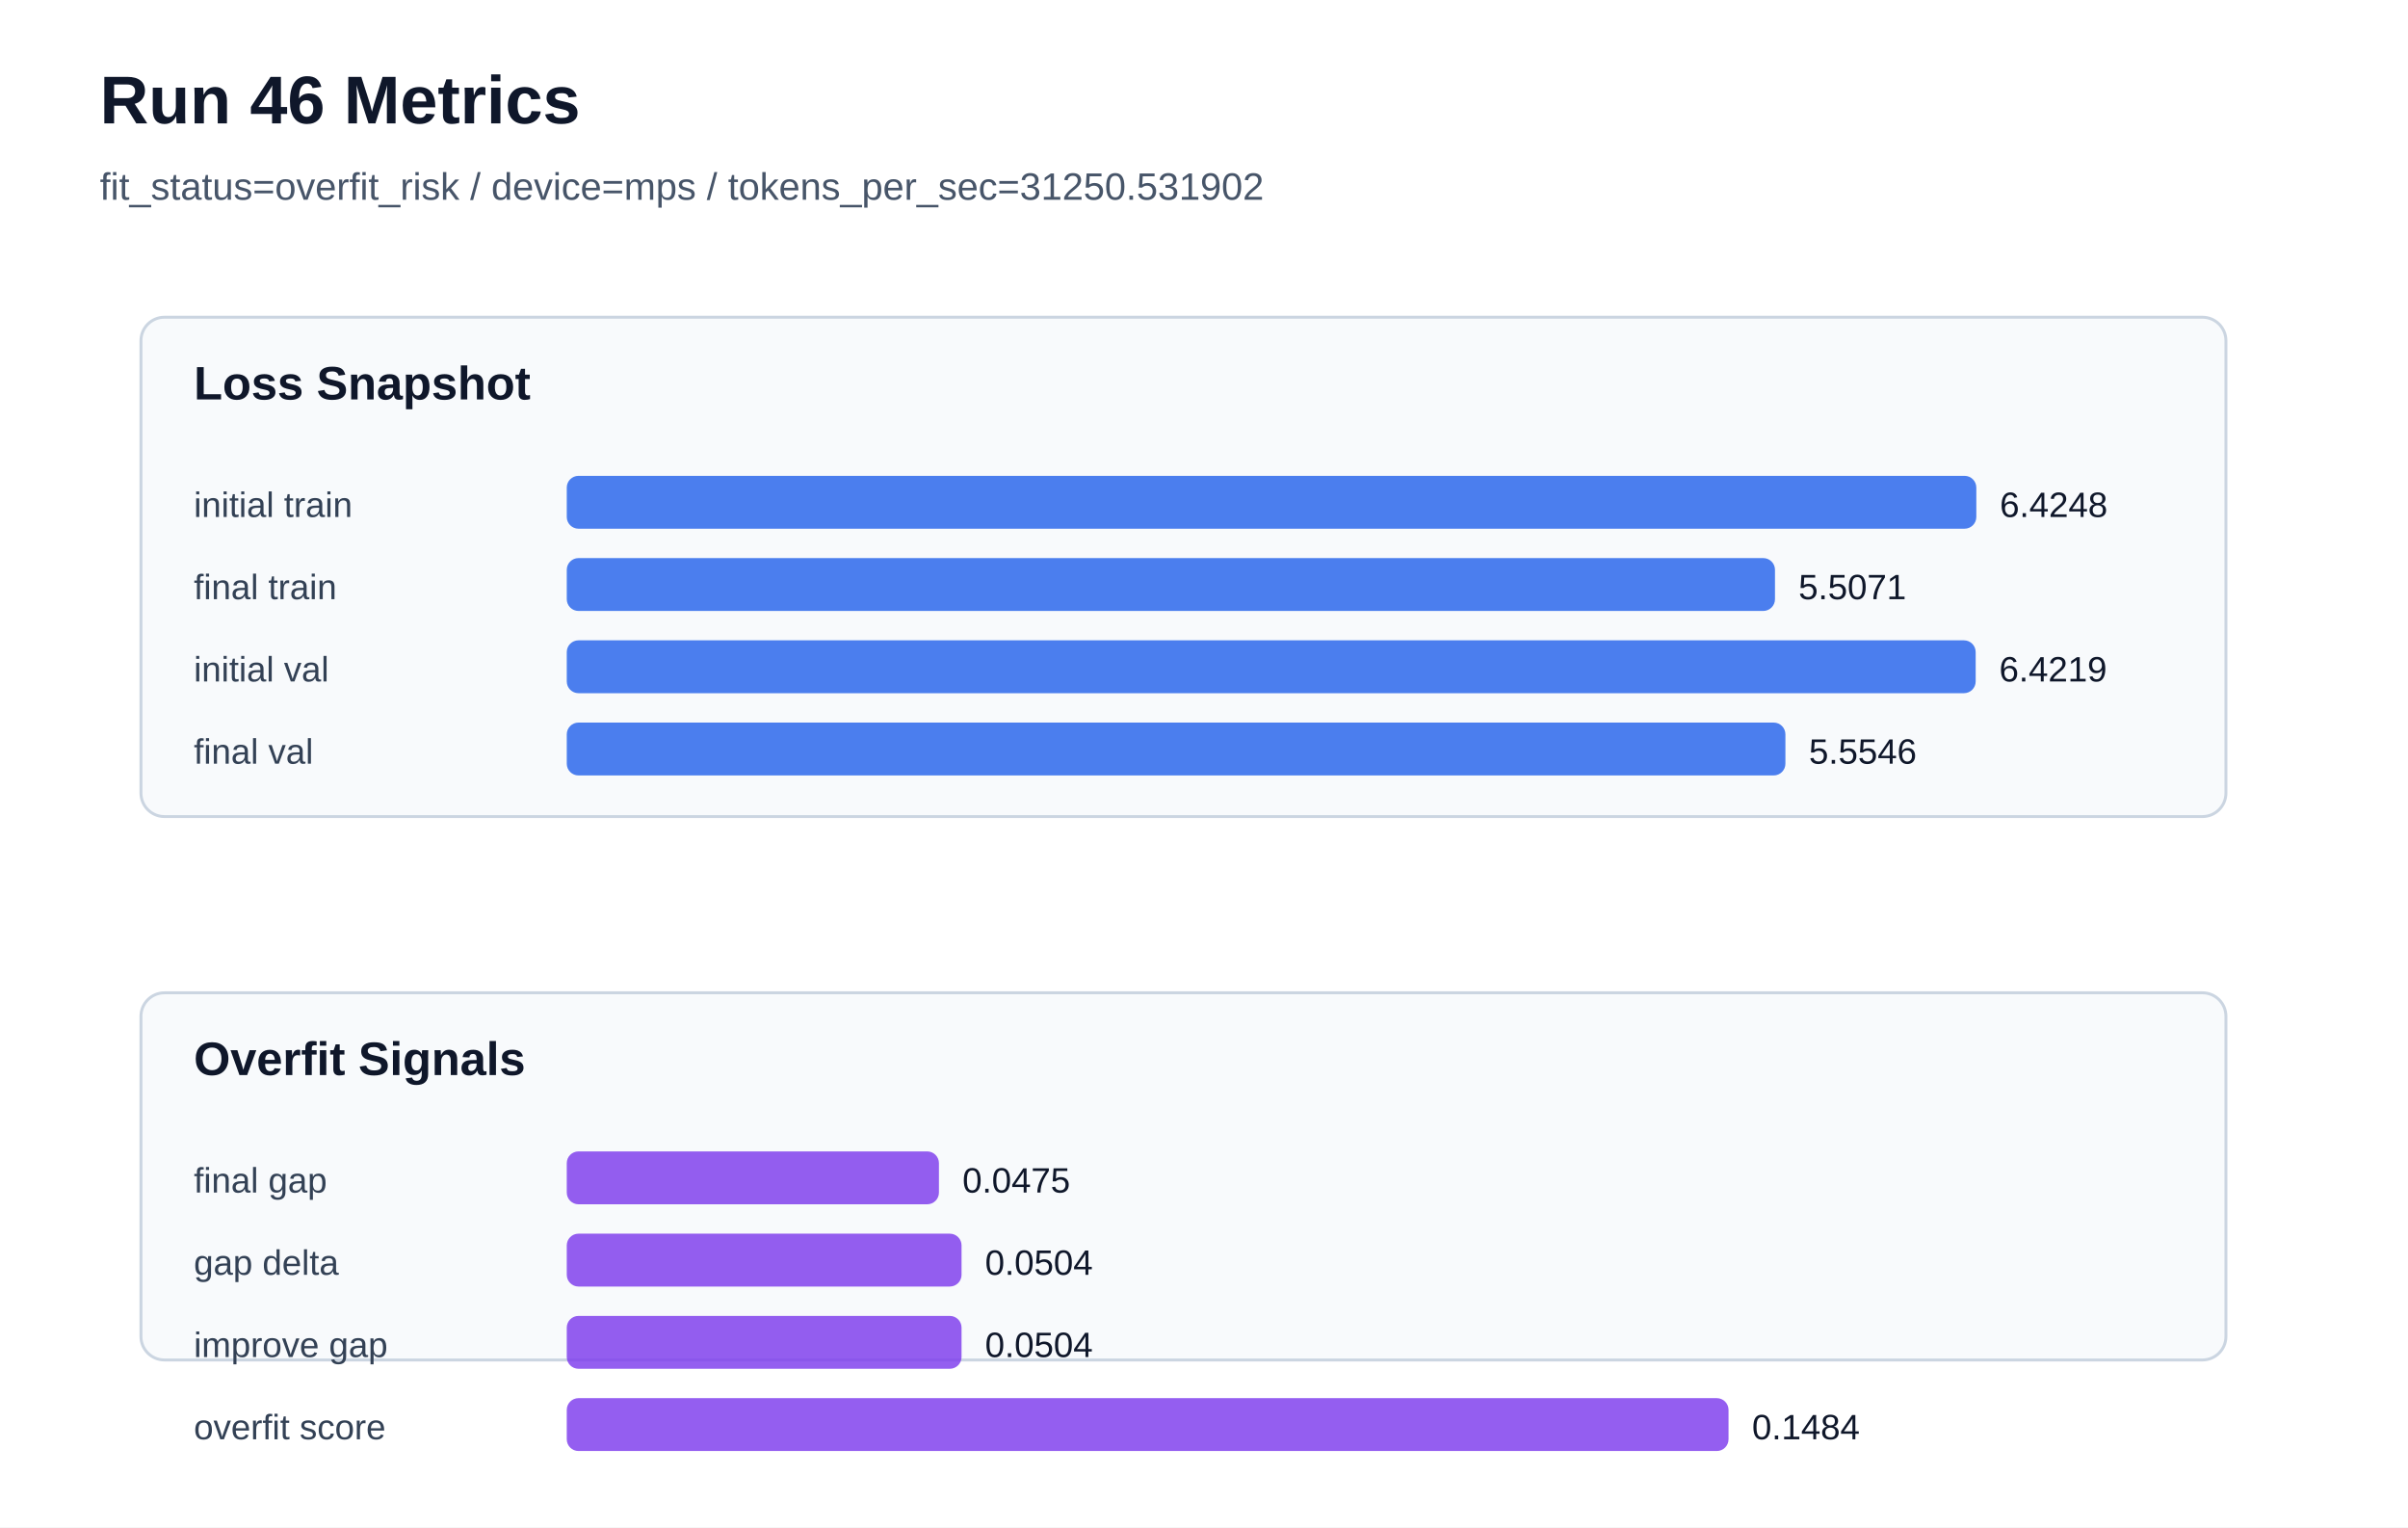
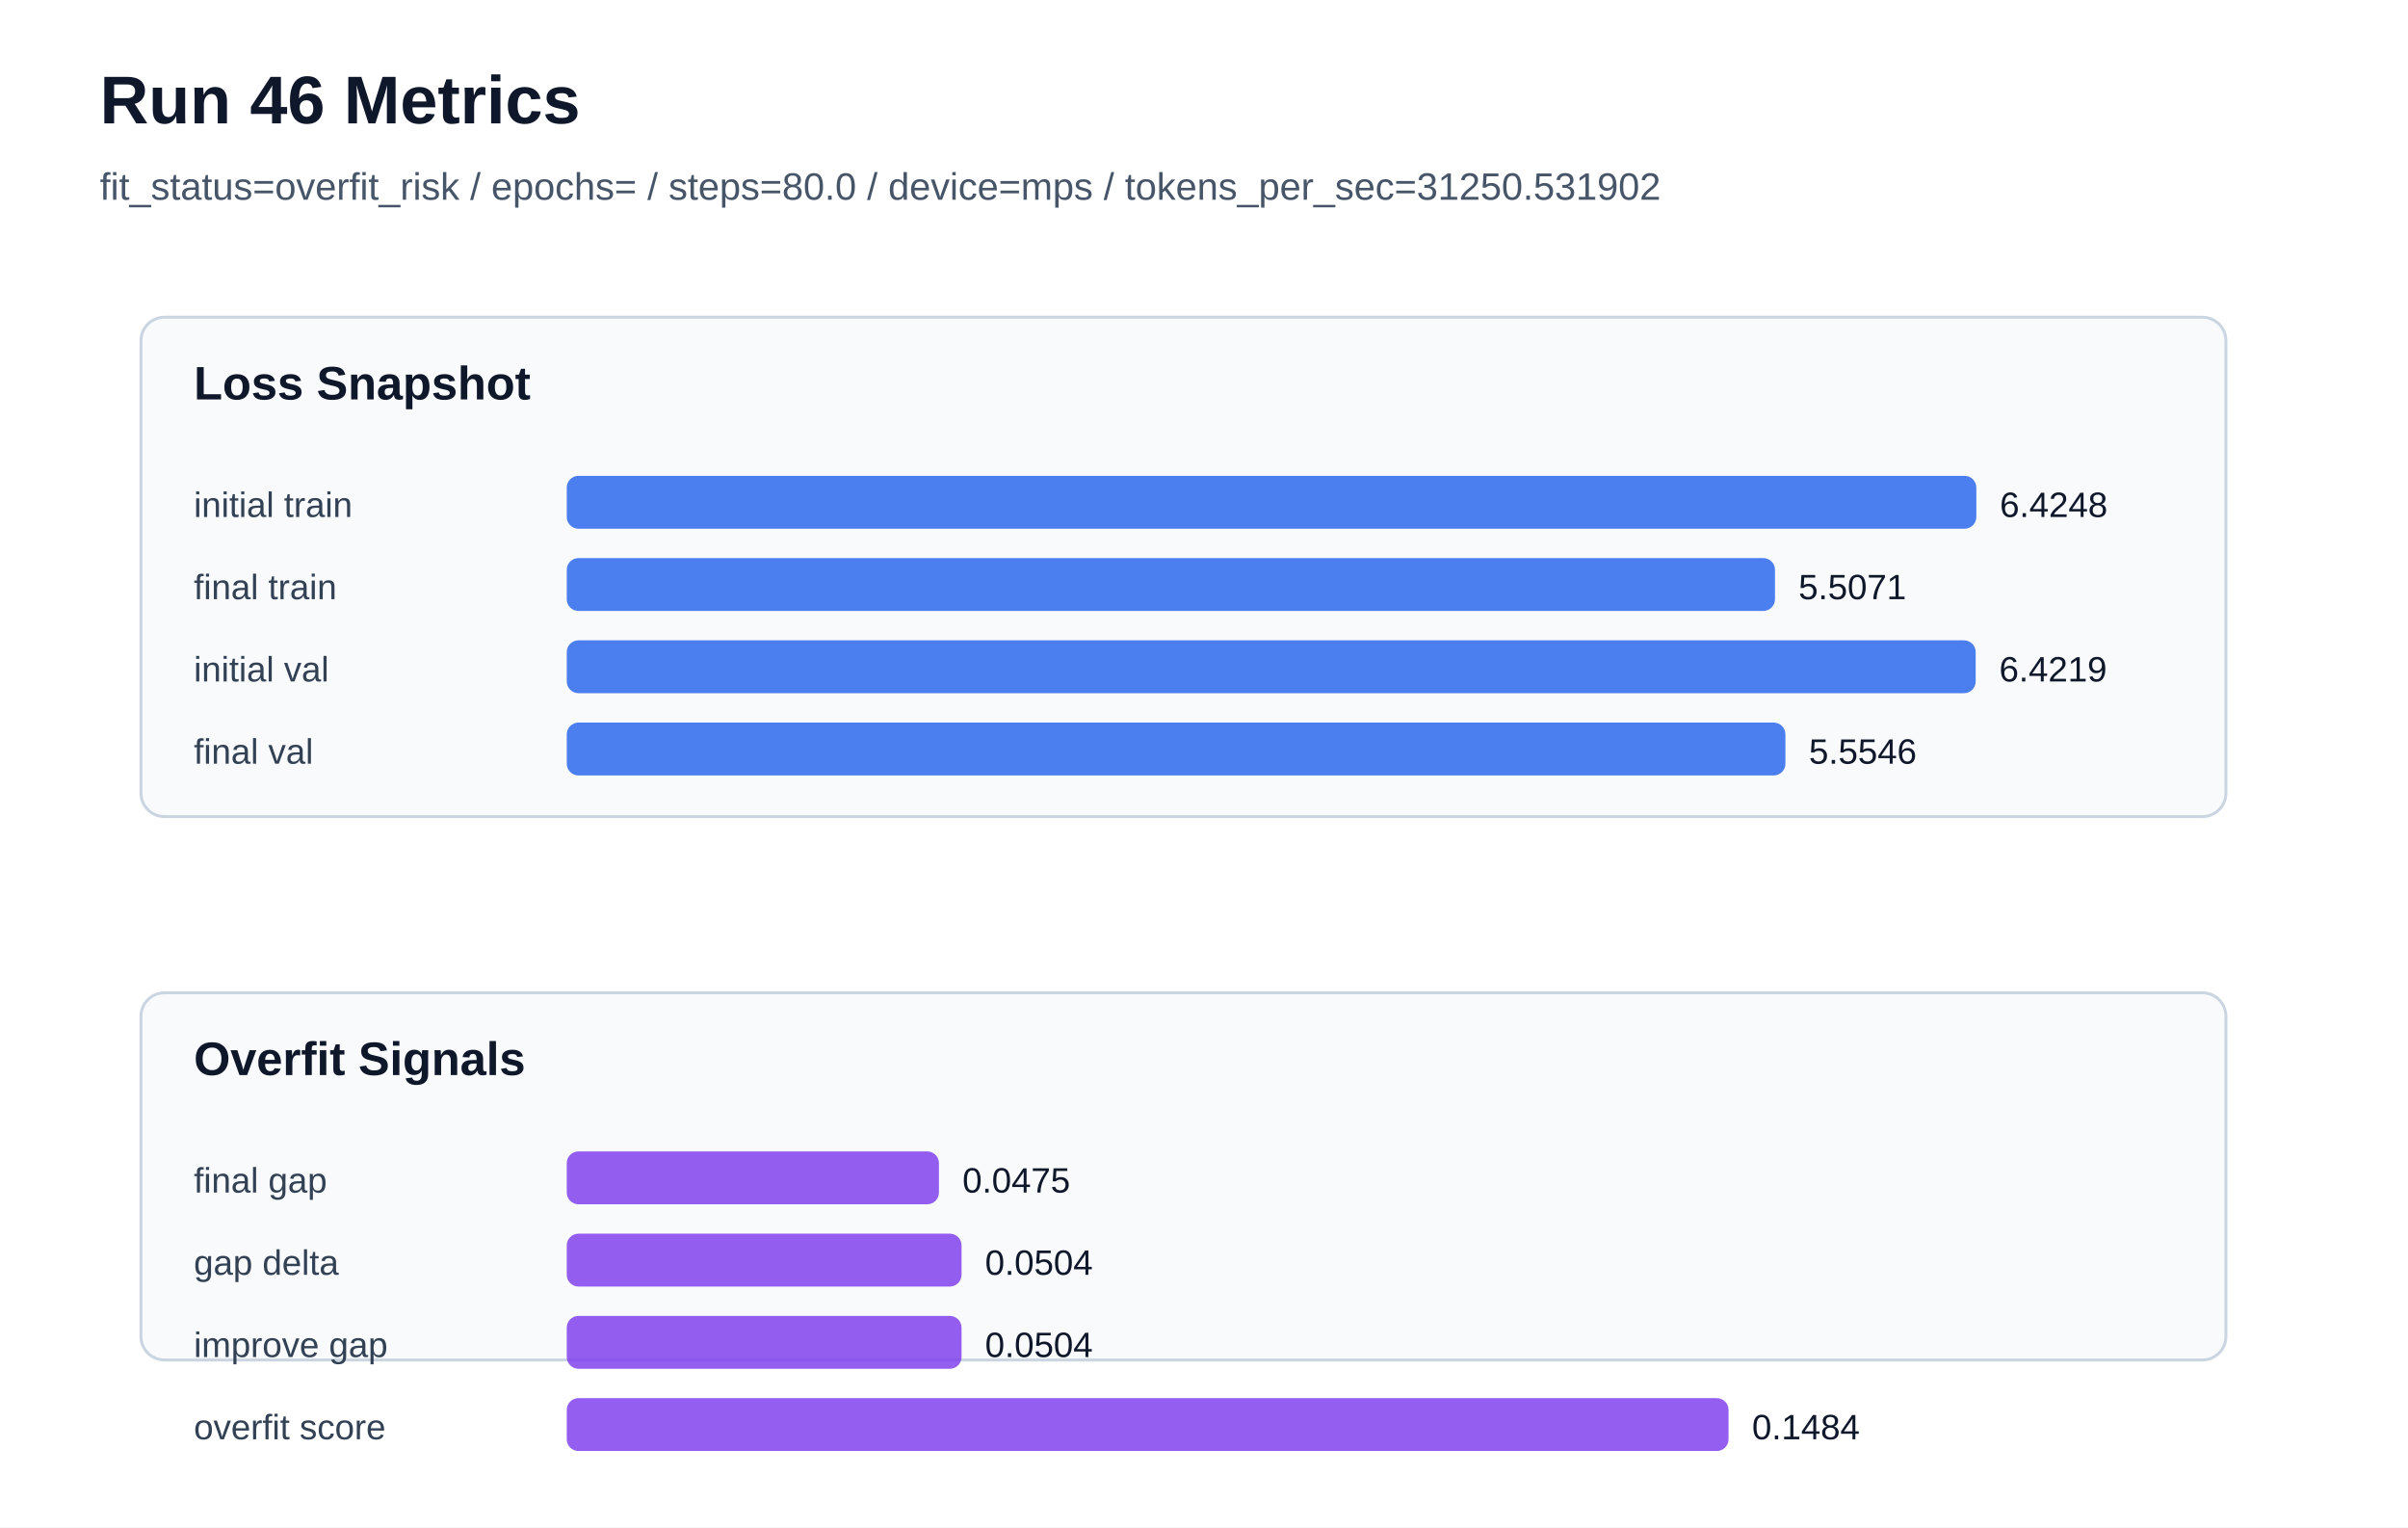
<svg xmlns="http://www.w3.org/2000/svg" width="820" height="520" viewBox="0 0 820 520" role="img">
  <rect width="100%" height="100%" fill="#ffffff" />
  <text x="34.00" y="42.00" font-family="Arial, sans-serif" font-size="23" font-weight="700" fill="#0f172a">Run 46 Metrics</text>
-   <text x="34.00" y="68.00" font-family="Arial, sans-serif" font-size="13" font-weight="400" fill="#475569">fit_status=overfit_risk / device=mps / tokens_per_sec=31250.531902</text>
+   <text x="34.00" y="68.00" font-family="Arial, sans-serif" font-size="13" font-weight="400" fill="#475569">fit_status=overfit_risk / epochs= / steps=80.0 / device=mps / tokens_per_sec=31250.531902</text>
  <rect x="48" y="108" width="710" height="170" rx="8" fill="#f8fafc" stroke="#cbd5e1" />
  <text x="66.00" y="136.00" font-family="Arial, sans-serif" font-size="16" font-weight="700" fill="#0f172a">Loss Snapshot</text>
  <text x="66.00" y="176.00" font-family="Arial, sans-serif" font-size="12" font-weight="400" fill="#334155">initial train</text>
  <rect x="193" y="162" width="480.00" height="18" rx="4" fill="#2563eb" opacity="0.82" />
  <text x="681.00" y="176.00" font-family="Arial, sans-serif" font-size="12" font-weight="400" fill="#0f172a">6.4248</text>
  <text x="66.00" y="204.00" font-family="Arial, sans-serif" font-size="12" font-weight="400" fill="#334155">final train</text>
  <rect x="193" y="190" width="411.44" height="18" rx="4" fill="#2563eb" opacity="0.82" />
  <text x="612.44" y="204.00" font-family="Arial, sans-serif" font-size="12" font-weight="400" fill="#0f172a">5.5071</text>
  <text x="66.00" y="232.00" font-family="Arial, sans-serif" font-size="12" font-weight="400" fill="#334155">initial val</text>
  <rect x="193" y="218" width="479.78" height="18" rx="4" fill="#2563eb" opacity="0.82" />
  <text x="680.78" y="232.00" font-family="Arial, sans-serif" font-size="12" font-weight="400" fill="#0f172a">6.4219</text>
  <text x="66.00" y="260.00" font-family="Arial, sans-serif" font-size="12" font-weight="400" fill="#334155">final val</text>
  <rect x="193" y="246" width="414.99" height="18" rx="4" fill="#2563eb" opacity="0.82" />
  <text x="615.99" y="260.00" font-family="Arial, sans-serif" font-size="12" font-weight="400" fill="#0f172a">5.5546</text>
  <rect x="48" y="338" width="710" height="125" rx="8" fill="#f8fafc" stroke="#cbd5e1" />
  <text x="66.00" y="366.00" font-family="Arial, sans-serif" font-size="16" font-weight="700" fill="#0f172a">Overfit Signals</text>
  <text x="66.00" y="406.00" font-family="Arial, sans-serif" font-size="12" font-weight="400" fill="#334155">final gap</text>
  <rect x="193" y="392" width="126.74" height="18" rx="4" fill="#7c3aed" opacity="0.82" />
  <text x="327.74" y="406.00" font-family="Arial, sans-serif" font-size="12" font-weight="400" fill="#0f172a">0.0475</text>
  <text x="66.00" y="434.00" font-family="Arial, sans-serif" font-size="12" font-weight="400" fill="#334155">gap delta</text>
  <rect x="193" y="420" width="134.44" height="18" rx="4" fill="#7c3aed" opacity="0.82" />
  <text x="335.44" y="434.00" font-family="Arial, sans-serif" font-size="12" font-weight="400" fill="#0f172a">0.0504</text>
  <text x="66.00" y="462.00" font-family="Arial, sans-serif" font-size="12" font-weight="400" fill="#334155">improve gap</text>
  <rect x="193" y="448" width="134.44" height="18" rx="4" fill="#7c3aed" opacity="0.82" />
  <text x="335.44" y="462.00" font-family="Arial, sans-serif" font-size="12" font-weight="400" fill="#0f172a">0.0504</text>
  <text x="66.00" y="490.00" font-family="Arial, sans-serif" font-size="12" font-weight="400" fill="#334155">overfit score</text>
  <rect x="193" y="476" width="395.62" height="18" rx="4" fill="#7c3aed" opacity="0.82" />
  <text x="596.62" y="490.00" font-family="Arial, sans-serif" font-size="12" font-weight="400" fill="#0f172a">0.1484</text>
</svg>
